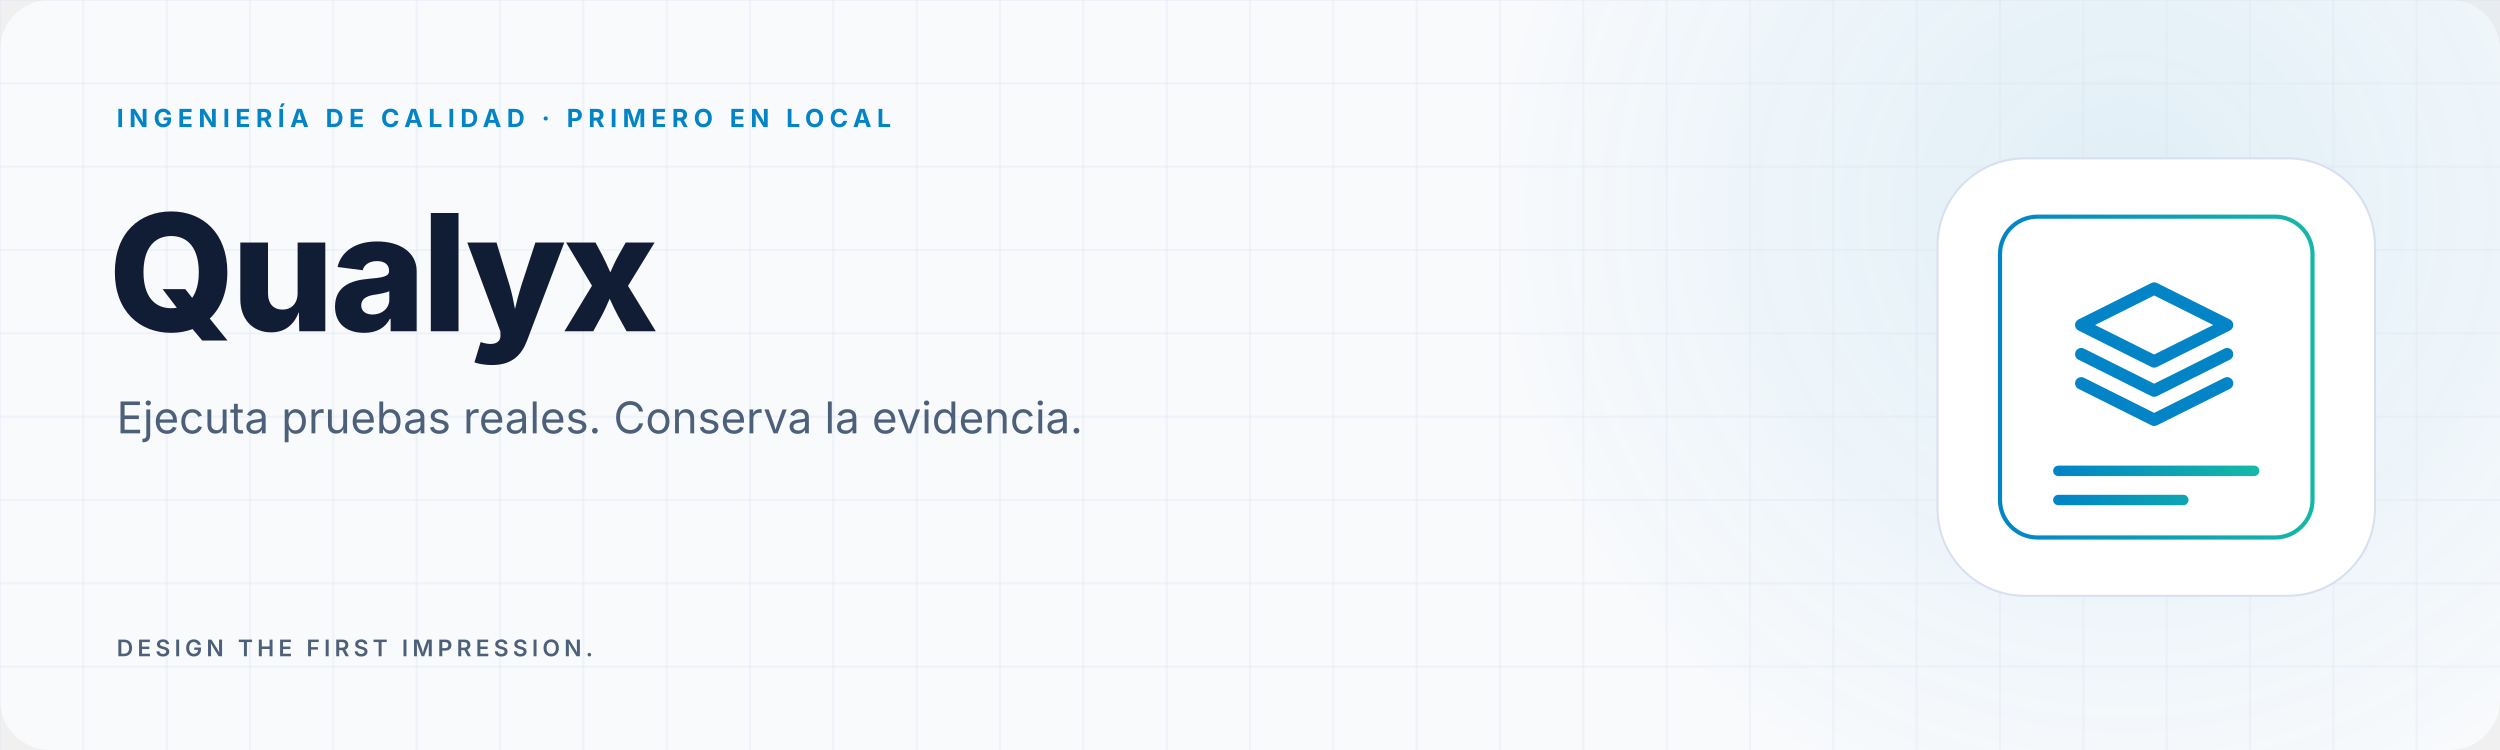
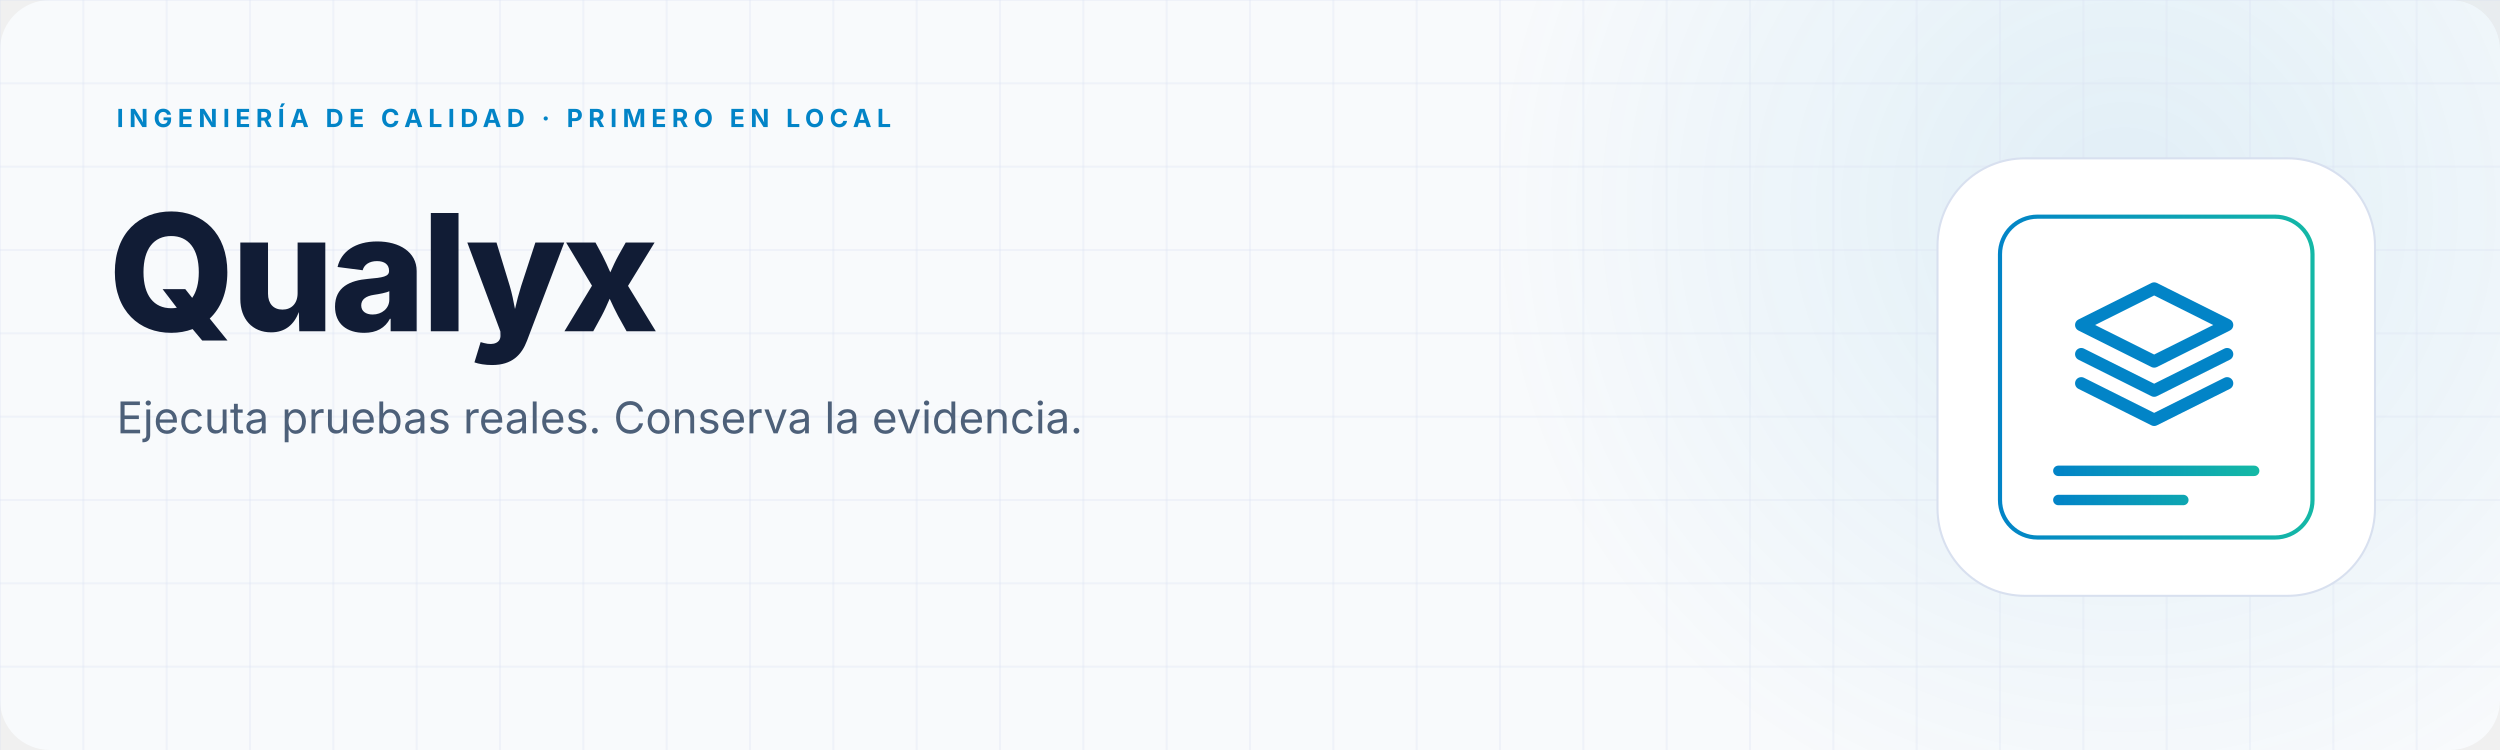
<svg xmlns="http://www.w3.org/2000/svg" data-readme-component="hero" width="1200" height="360" viewBox="0 0 1200 360" role="img" aria-label="Qualyx — Ejecuta pruebas reales. Conserva la evidencia.">
  <defs>
    <linearGradient id="brand">
      <stop stop-color="#0284c7" />
      <stop offset="1" stop-color="#14b8a6" />
    </linearGradient>
  </defs>
  <style>text{font-family:Inter,Segoe UI,Arial,sans-serif}</style>
  <rect width="1200" height="360" rx="24" fill="#f8fafc" />
  <defs>
    <radialGradient id="atmosphere">
      <stop stop-color="#0284c7" stop-opacity=".2" />
      <stop offset="1" stop-color="#0284c7" stop-opacity="0" />
    </radialGradient>
  </defs>
  <g class="rb-ambient" aria-hidden="true" opacity=".48">
    <circle cx="1020" cy="100" r="310" fill="url(#atmosphere)" />
  </g>
  <path d="M0 0v360" stroke="#d8e0ef" opacity=".28" />
  <path d="M40 0v360" stroke="#d8e0ef" opacity=".28" />
  <path d="M80 0v360" stroke="#d8e0ef" opacity=".28" />
  <path d="M120 0v360" stroke="#d8e0ef" opacity=".28" />
  <path d="M160 0v360" stroke="#d8e0ef" opacity=".28" />
  <path d="M200 0v360" stroke="#d8e0ef" opacity=".28" />
  <path d="M240 0v360" stroke="#d8e0ef" opacity=".28" />
  <path d="M280 0v360" stroke="#d8e0ef" opacity=".28" />
  <path d="M320 0v360" stroke="#d8e0ef" opacity=".28" />
  <path d="M360 0v360" stroke="#d8e0ef" opacity=".28" />
  <path d="M400 0v360" stroke="#d8e0ef" opacity=".28" />
  <path d="M440 0v360" stroke="#d8e0ef" opacity=".28" />
  <path d="M480 0v360" stroke="#d8e0ef" opacity=".28" />
  <path d="M520 0v360" stroke="#d8e0ef" opacity=".28" />
  <path d="M560 0v360" stroke="#d8e0ef" opacity=".28" />
  <path d="M600 0v360" stroke="#d8e0ef" opacity=".28" />
  <path d="M640 0v360" stroke="#d8e0ef" opacity=".28" />
  <path d="M680 0v360" stroke="#d8e0ef" opacity=".28" />
  <path d="M720 0v360" stroke="#d8e0ef" opacity=".28" />
  <path d="M760 0v360" stroke="#d8e0ef" opacity=".28" />
  <path d="M800 0v360" stroke="#d8e0ef" opacity=".28" />
  <path d="M840 0v360" stroke="#d8e0ef" opacity=".28" />
  <path d="M880 0v360" stroke="#d8e0ef" opacity=".28" />
  <path d="M920 0v360" stroke="#d8e0ef" opacity=".28" />
  <path d="M960 0v360" stroke="#d8e0ef" opacity=".28" />
  <path d="M1000 0v360" stroke="#d8e0ef" opacity=".28" />
  <path d="M1040 0v360" stroke="#d8e0ef" opacity=".28" />
  <path d="M1080 0v360" stroke="#d8e0ef" opacity=".28" />
  <path d="M1120 0v360" stroke="#d8e0ef" opacity=".28" />
  <path d="M1160 0v360" stroke="#d8e0ef" opacity=".28" />
  <path d="M0 0h1200" stroke="#d8e0ef" opacity=".28" />
  <path d="M0 40h1200" stroke="#d8e0ef" opacity=".28" />
  <path d="M0 80h1200" stroke="#d8e0ef" opacity=".28" />
  <path d="M0 120h1200" stroke="#d8e0ef" opacity=".28" />
  <path d="M0 160h1200" stroke="#d8e0ef" opacity=".28" />
  <path d="M0 200h1200" stroke="#d8e0ef" opacity=".28" />
  <path d="M0 240h1200" stroke="#d8e0ef" opacity=".28" />
  <path d="M0 280h1200" stroke="#d8e0ef" opacity=".28" />
  <path d="M0 320h1200" stroke="#d8e0ef" opacity=".28" />
  <path d="M0 1h1200" stroke="url(#brand)" stroke-width="3" />
  <text x="56" y="61" font-size="12" fill="#0284c7" font-weight="700" letter-spacing="2.6">INGENIERÍA DE CALIDAD · PRIMERO EN LOCAL</text>
  <text x="52" y="159" font-size="78" fill="#111c35" font-weight="800" letter-spacing="-2">Qualyx</text>
  <text x="56" y="208" font-size="21" fill="#4d6079" font-weight="400">Ejecuta pruebas reales. Conserva la evidencia.</text>
-   <text x="56" y="315" font-size="11" fill="#4d6079" font-weight="600" letter-spacing="2">DESIGN THE FIRST IMPRESSION.</text>
  <g transform="translate(930 76)">
    <rect width="210" height="210" rx="42" fill="#ffffff" stroke="#d8e0ef" />
    <rect x="30" y="28" width="150" height="154" rx="18" fill="none" stroke="url(#brand)" stroke-width="2" />
    <g transform="translate(62 52) scale(3.5)" fill="none" stroke="#0284c7" stroke-width="1.7" stroke-linecap="round" stroke-linejoin="round">
      <path d="m12 3 10 5-10 5L2 8Zm-10 9 10 5 10-5M2 16l10 5 10-5" />
    </g>
    <path d="M58 150h94m-94 14h60" stroke="url(#brand)" stroke-width="5" stroke-linecap="round" />
  </g>
</svg>
